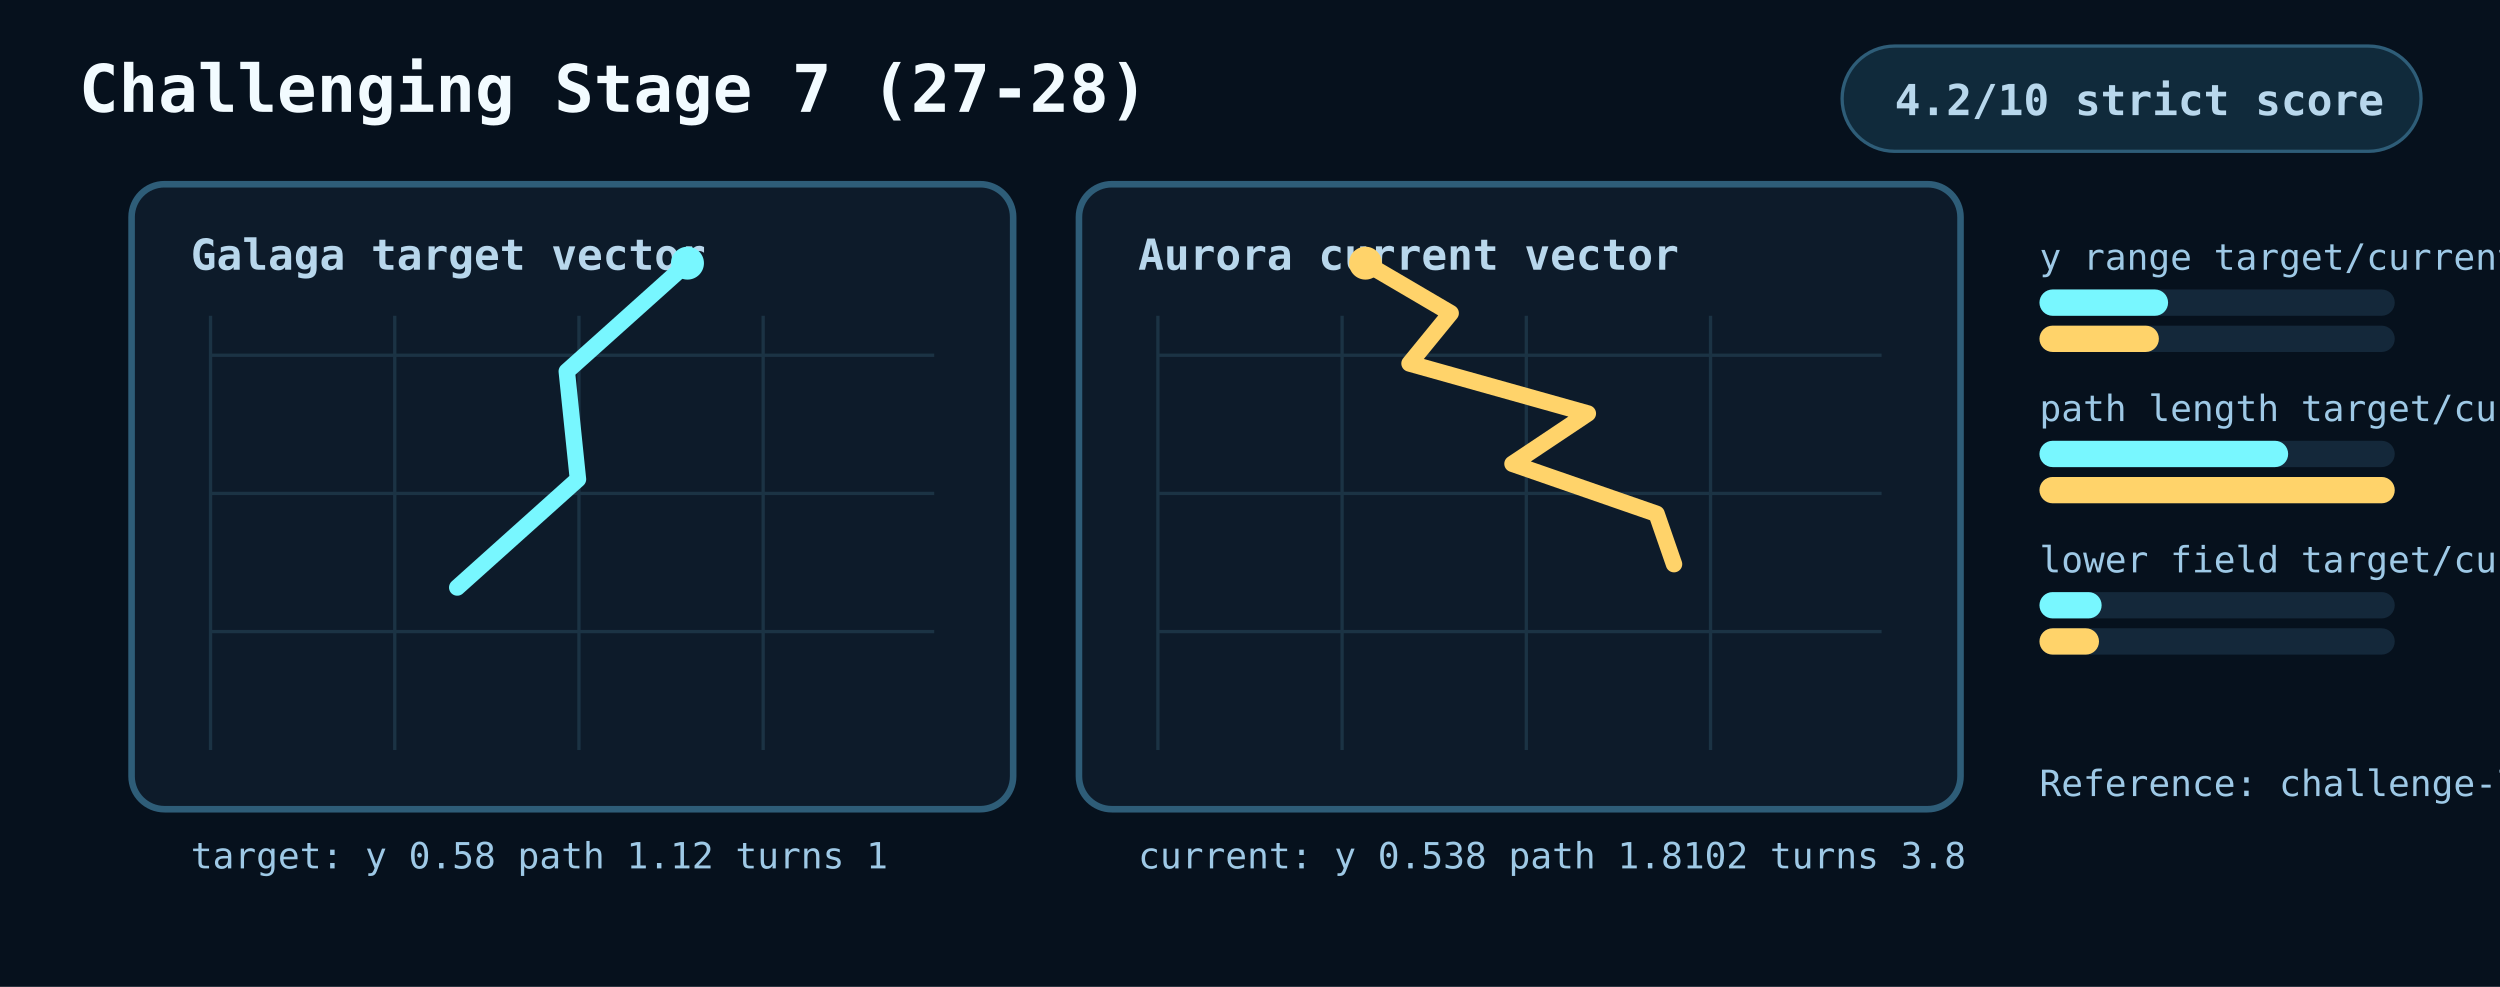
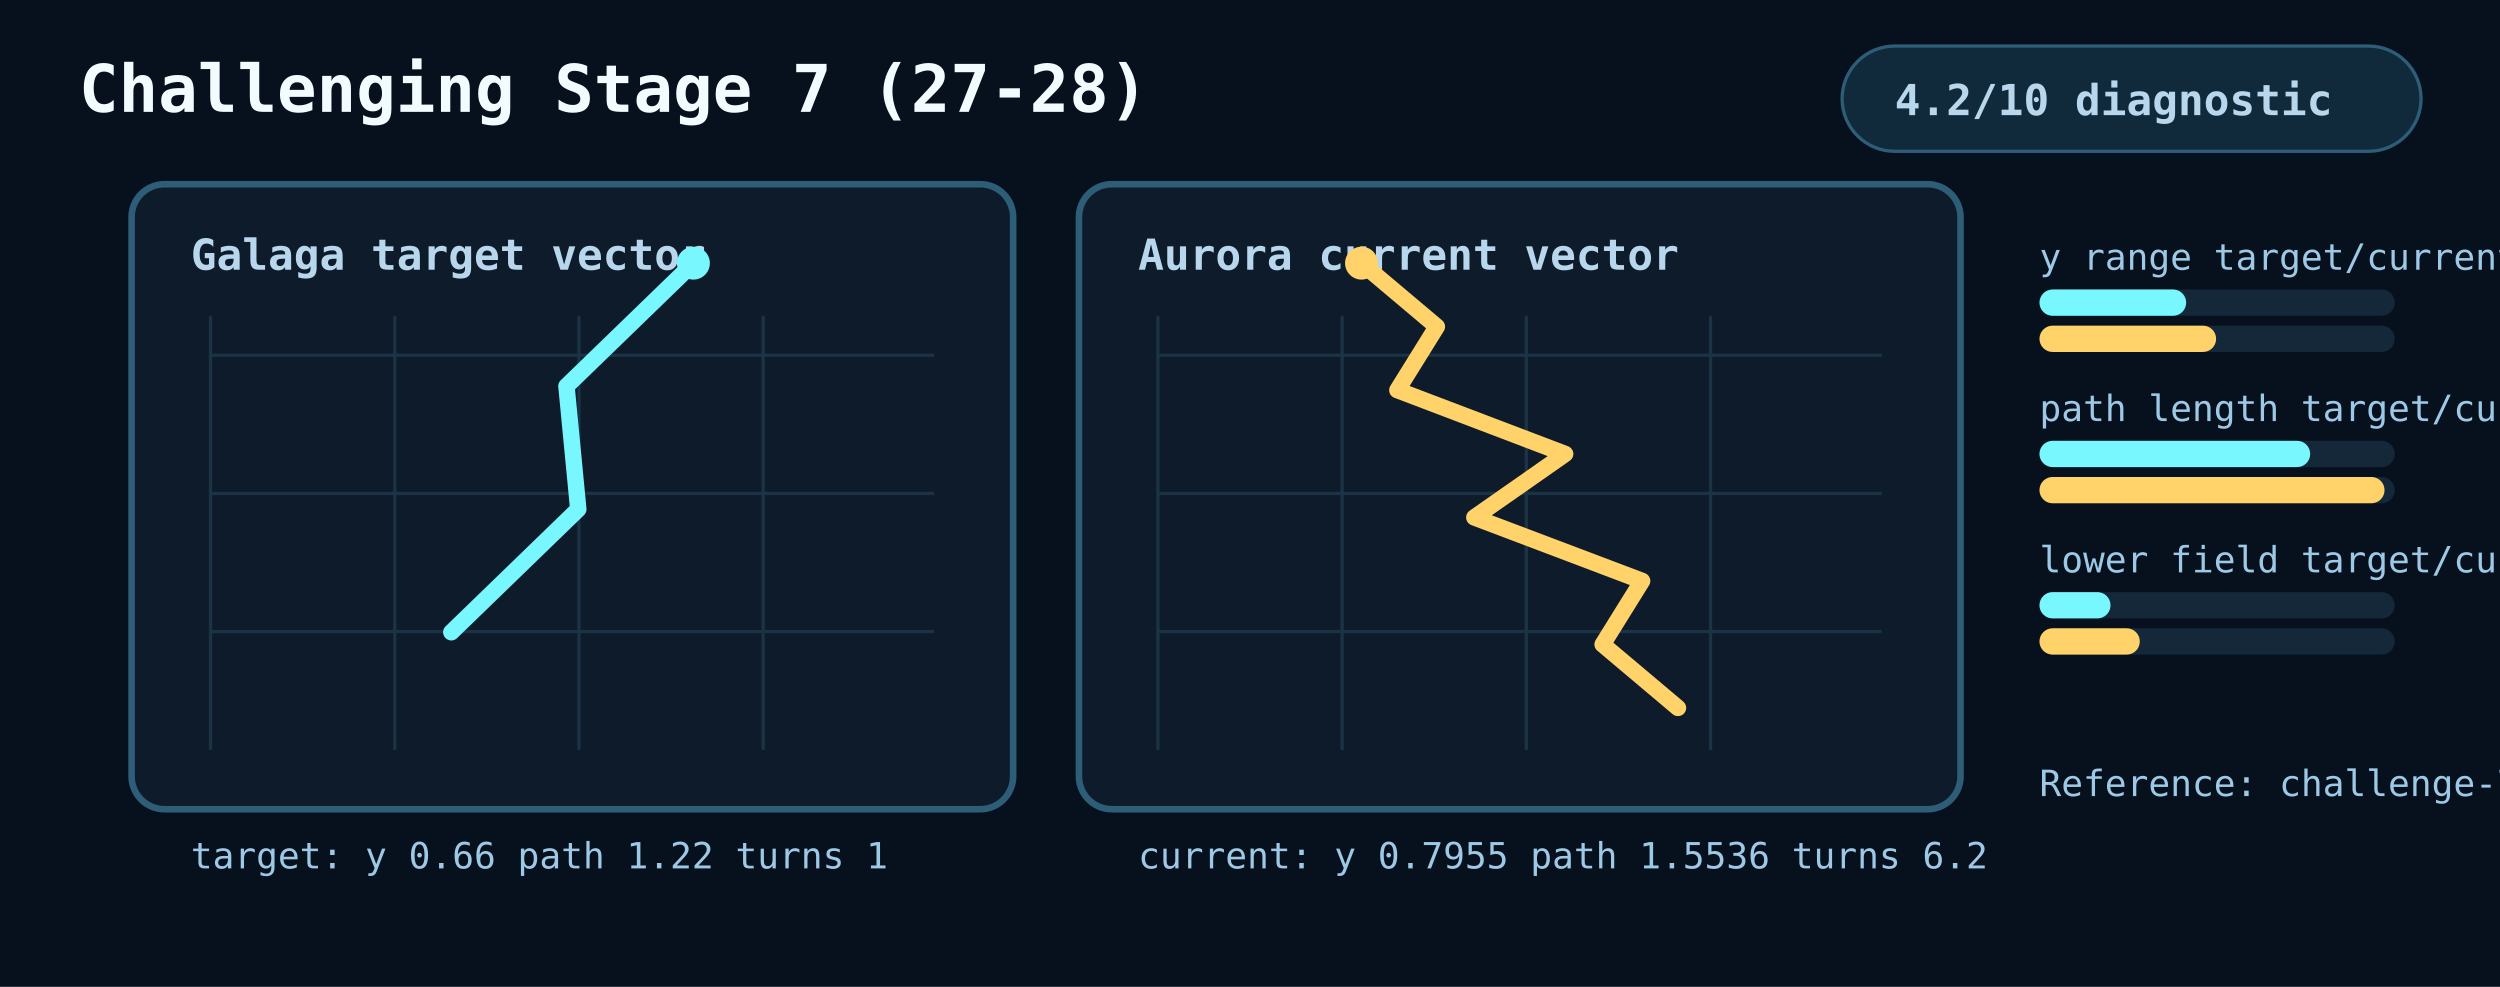
<svg xmlns="http://www.w3.org/2000/svg" width="760" height="300" viewBox="0 0 760 300" role="img" aria-labelledby="title desc">
  <style>
    .bg{fill:#06111d}.panel{fill:#0d1b2a;stroke:#2e5d78;stroke-width:2}.grid{stroke:#1b3344;stroke-width:1}.target{fill:none;stroke:#78f7ff;stroke-width:5;stroke-linecap:round;stroke-linejoin:round}.current{fill:none;stroke:#ffd36a;stroke-width:5;stroke-linecap:round;stroke-linejoin:round}.dotT{fill:#78f7ff}.dotC{fill:#ffd36a}.text{fill:#f2fbff;font:700 20px ui-monospace,Menlo,monospace}.small{fill:#b8d7ec;font:700 13px ui-monospace,Menlo,monospace}.tiny{fill:#9ec9e6;font:11px ui-monospace,Menlo,monospace}.barBg{fill:#14283a}.targetBar{fill:#78f7ff}.currentBar{fill:#ffd36a}.pill{fill:#102a3b;stroke:#2e5d78}
  </style>
  <rect class="bg" x="0" y="0" width="760" height="300" />
  <text class="text" x="24" y="34">Challenging Stage 7 (27-28)</text>
  <rect class="pill" x="560" y="14" width="176" height="32" rx="16" />
-   <text class="small" x="576" y="35">4.2/10 strict score</text>
+   <text class="small" x="576" y="35">4.2/10 diagnostic</text>
  <rect class="panel" x="40" y="56" width="268" height="190" rx="10" />
  <rect class="panel" x="328" y="56" width="268" height="190" rx="10" />
  <text class="small" x="58" y="82">Galaga target vector</text>
  <text class="small" x="346" y="82">Aurora current vector</text>
  <line class="grid" x1="64" y1="96" x2="64" y2="228" />
  <line class="grid" x1="352" y1="96" x2="352" y2="228" />
  <line class="grid" x1="120" y1="96" x2="120" y2="228" />
  <line class="grid" x1="408" y1="96" x2="408" y2="228" />
  <line class="grid" x1="176" y1="96" x2="176" y2="228" />
  <line class="grid" x1="464" y1="96" x2="464" y2="228" />
  <line class="grid" x1="232" y1="96" x2="232" y2="228" />
  <line class="grid" x1="520" y1="96" x2="520" y2="228" />
  <line class="grid" x1="64" y1="108" x2="284" y2="108" />
  <line class="grid" x1="352" y1="108" x2="572" y2="108" />
  <line class="grid" x1="64" y1="150" x2="284" y2="150" />
  <line class="grid" x1="352" y1="150" x2="572" y2="150" />
  <line class="grid" x1="64" y1="192" x2="284" y2="192" />
  <line class="grid" x1="352" y1="192" x2="572" y2="192" />
-   <polyline class="target" points="209,80 172.3,112.9 175.7,145.7 139,178.6" />
-   <polyline class="current" points="415.1,80 441,95.2 428.5,110.5 482.7,125.7 459.8,141 503.6,156.2 508.9,171.5" />
-   <circle class="dotT" cx="209" cy="80" r="5" />
-   <circle class="dotC" cx="415.1" cy="80" r="5" />
-   <text class="tiny" x="58" y="264">target: y 0.58 path 1.12 turns 1</text>
-   <text class="tiny" x="346" y="264">current: y 0.538 path 1.8102 turns 3.8</text>
+   <polyline class="target" points="210.8,80 172.2,117.4 175.8,154.8 137.2,192.2" />
+   <polyline class="current" points="413.9,80 436.8,99.3 424.8,118.6 475.8,138 448.2,157.3 499.2,176.6 487.2,195.9 510.1,215.2" />
+   <circle class="dotT" cx="210.8" cy="80" r="5" />
+   <circle class="dotC" cx="413.9" cy="80" r="5" />
+   <text class="tiny" x="58" y="264">target: y 0.66 path 1.22 turns 1</text>
+   <text class="tiny" x="346" y="264">current: y 0.7955 path 1.5536 turns 6.2</text>
  <g>
    <text x="620" y="82" class="tiny">y range target/current</text>
    <rect x="620" y="88" width="108" height="8" rx="4" class="barBg" />
-     <rect x="620" y="88" width="39.1" height="8" rx="4" class="targetBar" />
+     <rect x="620" y="88" width="44.6" height="8" rx="4" class="targetBar" />
    <rect x="620" y="99" width="108" height="8" rx="4" class="barBg" />
-     <rect x="620" y="99" width="36.3" height="8" rx="4" class="currentBar" />
+     <rect x="620" y="99" width="53.7" height="8" rx="4" class="currentBar" />
  </g>
  <g>
    <text x="620" y="128" class="tiny">path length target/current</text>
    <rect x="620" y="134" width="108" height="8" rx="4" class="barBg" />
-     <rect x="620" y="134" width="75.6" height="8" rx="4" class="targetBar" />
+     <rect x="620" y="134" width="82.3" height="8" rx="4" class="targetBar" />
    <rect x="620" y="145" width="108" height="8" rx="4" class="barBg" />
-     <rect x="620" y="145" width="108" height="8" rx="4" class="currentBar" />
+     <rect x="620" y="145" width="104.9" height="8" rx="4" class="currentBar" />
  </g>
  <g>
    <text x="620" y="174" class="tiny">lower field target/current</text>
    <rect x="620" y="180" width="108" height="8" rx="4" class="barBg" />
-     <rect x="620" y="180" width="18.9" height="8" rx="4" class="targetBar" />
+     <rect x="620" y="180" width="21.6" height="8" rx="4" class="targetBar" />
    <rect x="620" y="191" width="108" height="8" rx="4" class="barBg" />
-     <rect x="620" y="191" width="18.1" height="8" rx="4" class="currentBar" />
+     <rect x="620" y="191" width="30.5" height="8" rx="4" class="currentBar" />
  </g>
-   <text class="tiny" x="620" y="242">Reference: challenge-7-yellow-diagonal-fan-group-5</text>
+   <text class="tiny" x="620" y="242">Reference: challenge-7-yellow-diagonal-fan-group-4</text>
</svg>
